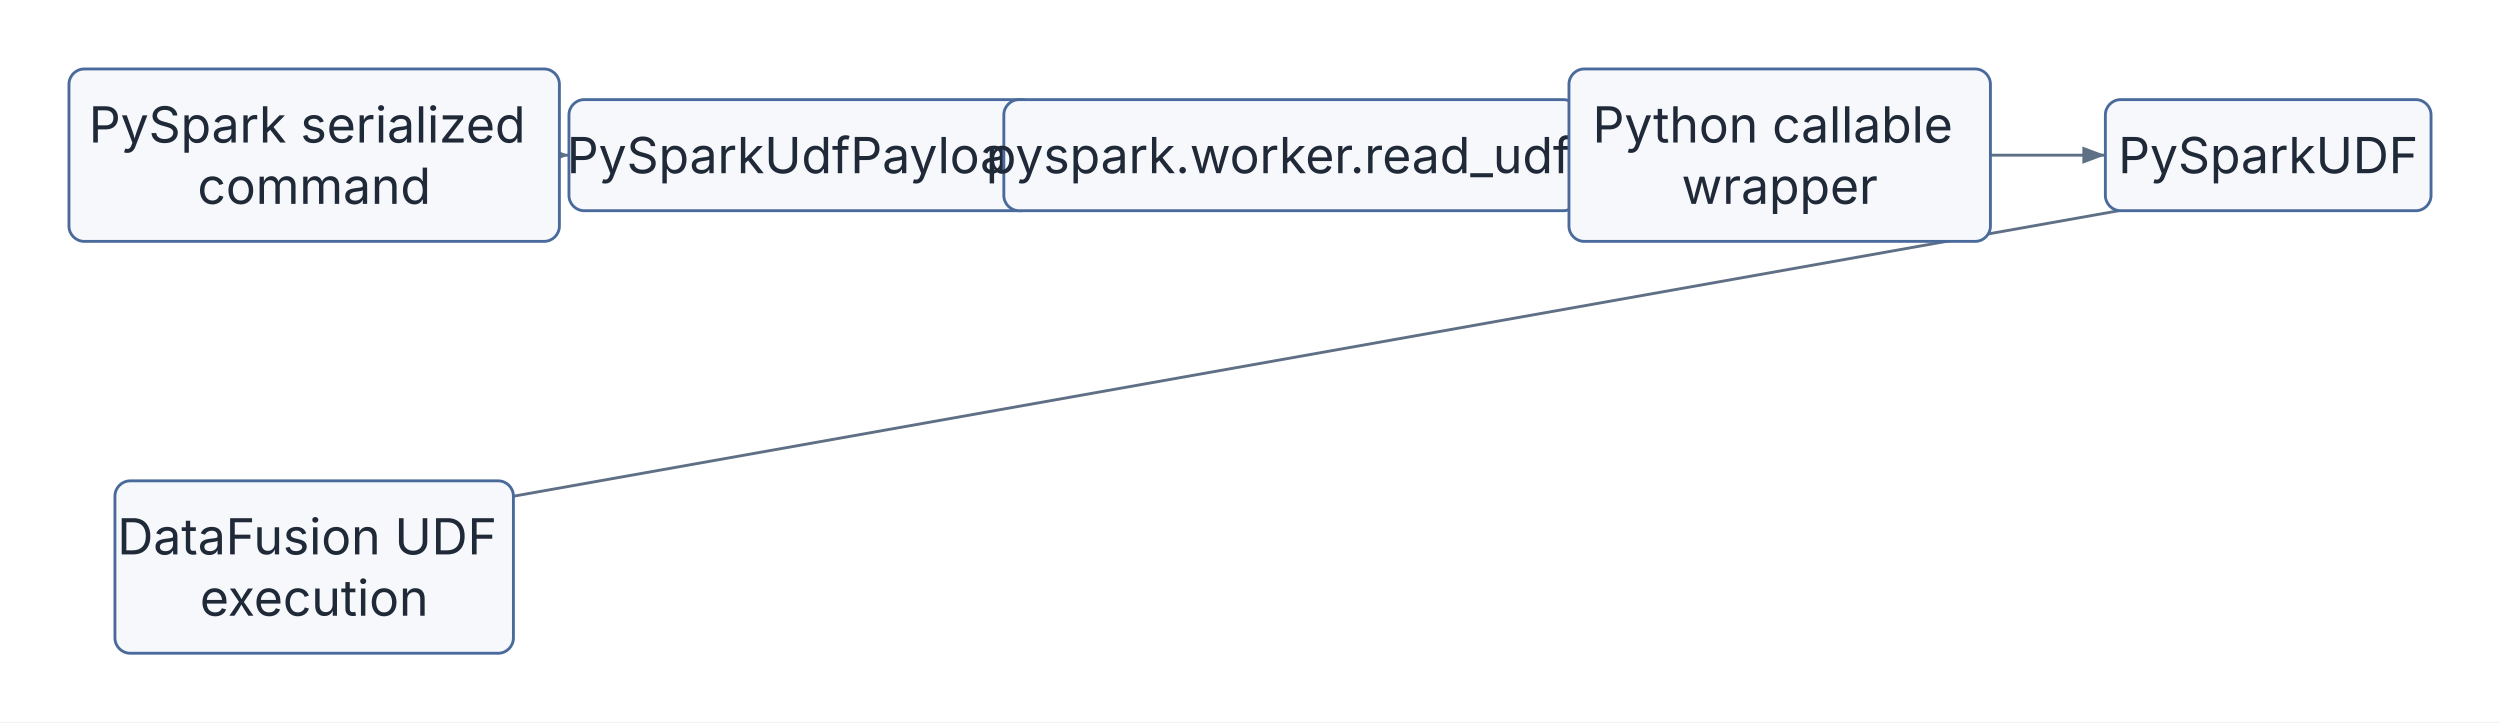
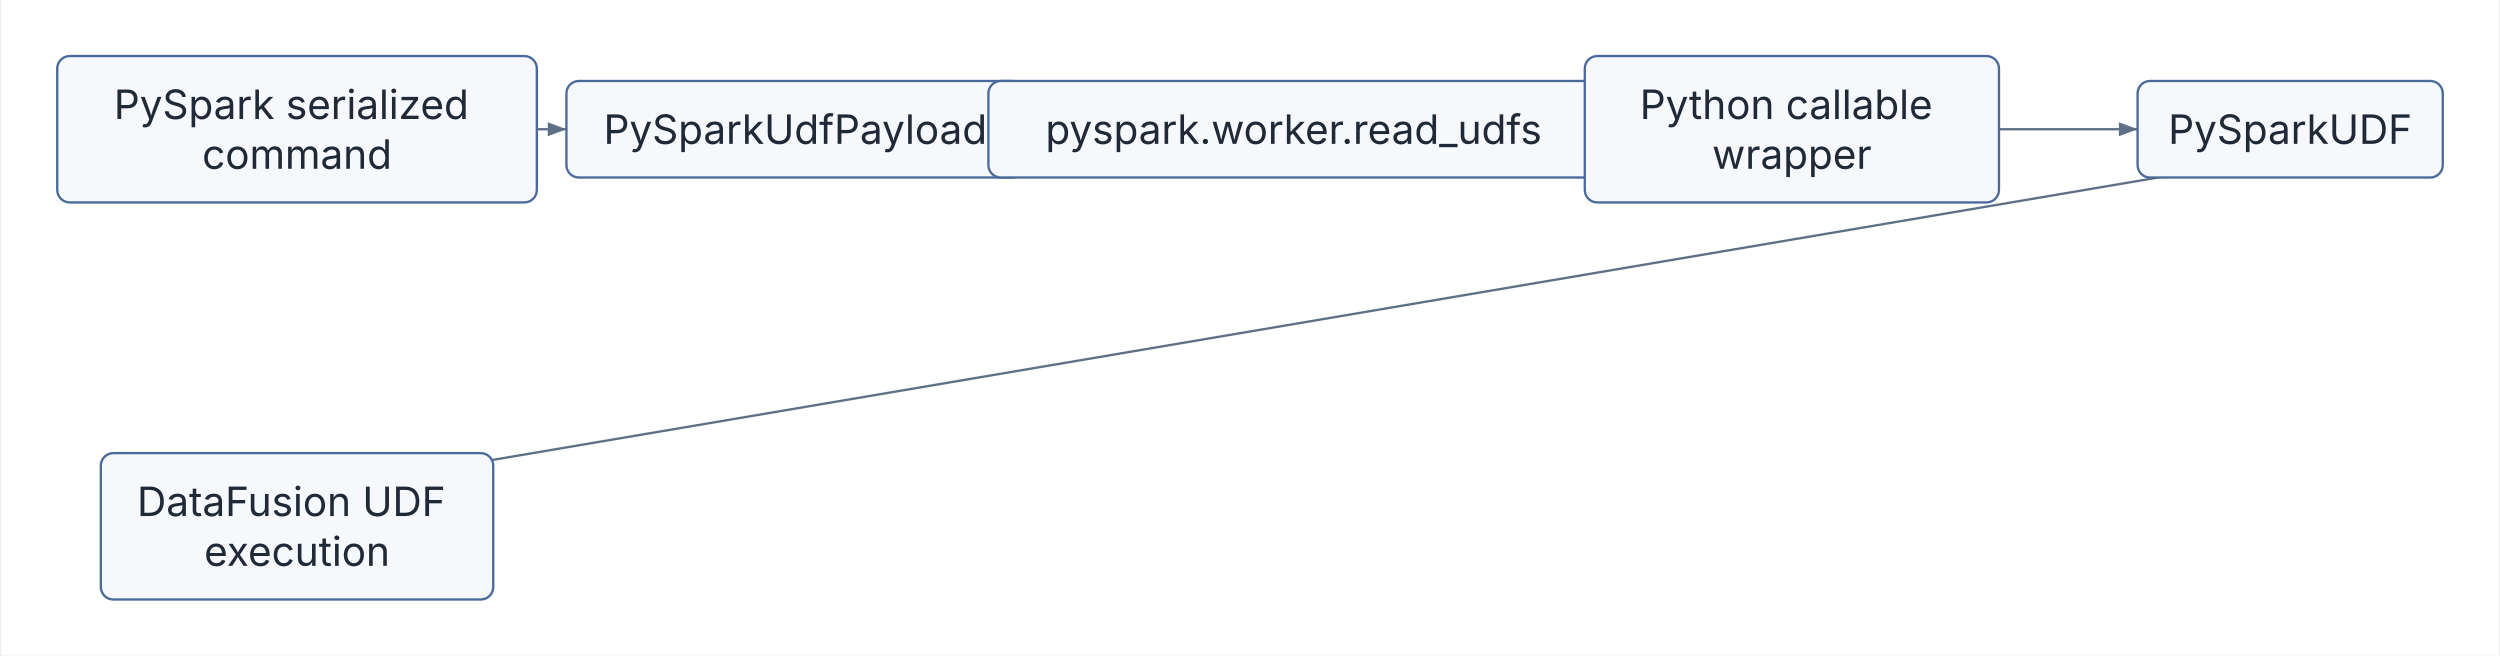
- <svg xmlns="http://www.w3.org/2000/svg" width="900" height="260" viewBox="0 0 1305 377">
+ <svg xmlns="http://www.w3.org/2000/svg" width="900" height="236" viewBox="0 0 1604 421">
  <defs>
    <marker id="arrow" markerWidth="10" markerHeight="10" refX="8" refY="3" orient="auto" markerUnits="strokeWidth">
      <path d="M0,0 L0,6 L8,3 z" fill="#5f6f85" />
    </marker>
  </defs>
-   <rect x="0" y="0" width="1305" height="377" fill="white" />
-   <line x1="292" y1="81" x2="297" y2="81" stroke="#5f6f85" stroke-width="1.5" marker-end="url(#arrow)" />
-   <line x1="541" y1="81" x2="524" y2="81" stroke="#5f6f85" stroke-width="1.5" marker-end="url(#arrow)" />
-   <line x1="824" y1="81" x2="819" y2="81" stroke="#5f6f85" stroke-width="1.5" marker-end="url(#arrow)" />
-   <line x1="1039" y1="81" x2="1099" y2="81" stroke="#5f6f85" stroke-width="1.5" marker-end="url(#arrow)" />
-   <line x1="1269" y1="81" x2="60" y2="296" stroke="#5f6f85" stroke-width="1.5" marker-end="url(#arrow)" />
-   <rect x="36" y="36" width="256" height="90" rx="8" fill="#f6f8fb" stroke="#496a9a" stroke-width="1.5" />
-   <text x="164" y="65" text-anchor="middle" dominant-baseline="middle" font-family="Inter, Helvetica, Arial, sans-serif" font-size="26" fill="#1f2937">
-     <tspan x="164" dy="0">PySpark serialized</tspan>
-     <tspan x="164" dy="32">command</tspan>
+   <rect x="0" y="0" width="1604" height="421" fill="white" />
+   <line x1="344" y1="83" x2="363" y2="83" stroke="#5f6f85" stroke-width="1.5" marker-end="url(#arrow)" />
+   <line x1="657" y1="83" x2="634" y2="83" stroke="#5f6f85" stroke-width="1.5" marker-end="url(#arrow)" />
+   <line x1="1026" y1="83" x2="1017" y2="83" stroke="#5f6f85" stroke-width="1.5" marker-end="url(#arrow)" />
+   <line x1="1283" y1="83" x2="1372" y2="83" stroke="#5f6f85" stroke-width="1.5" marker-end="url(#arrow)" />
+   <line x1="1568" y1="83" x2="64" y2="338" stroke="#5f6f85" stroke-width="1.5" marker-end="url(#arrow)" />
+   <rect x="36" y="36" width="308" height="94" rx="8" fill="#f6f8fb" stroke="#496a9a" stroke-width="1.5" />
+   <text x="190" y="67" text-anchor="middle" dominant-baseline="middle" font-family="Inter, Helvetica, Arial, sans-serif" font-size="26" fill="#1f2937">
+     <tspan x="190" dy="0">PySpark serialized</tspan>
+     <tspan x="190" dy="32">command</tspan>
  </text>
-   <rect x="297" y="52" width="244" height="58" rx="8" fill="#f6f8fb" stroke="#496a9a" stroke-width="1.5" />
-   <text x="419" y="81" text-anchor="middle" dominant-baseline="middle" font-family="Inter, Helvetica, Arial, sans-serif" font-size="26" fill="#1f2937">
-     <tspan x="419" dy="0">PySparkUdfPayload</tspan>
+   <rect x="363" y="52" width="294" height="62" rx="8" fill="#f6f8fb" stroke="#496a9a" stroke-width="1.5" />
+   <text x="510" y="83" text-anchor="middle" dominant-baseline="middle" font-family="Inter, Helvetica, Arial, sans-serif" font-size="26" fill="#1f2937">
+     <tspan x="510" dy="0">PySparkUdfPayload</tspan>
  </text>
-   <rect x="524" y="52" width="300" height="58" rx="8" fill="#f6f8fb" stroke="#496a9a" stroke-width="1.5" />
-   <text x="674" y="81" text-anchor="middle" dominant-baseline="middle" font-family="Inter, Helvetica, Arial, sans-serif" font-size="26" fill="#1f2937">
-     <tspan x="674" dy="0">pyspark.worker.read_udfs</tspan>
+   <rect x="634" y="52" width="392" height="62" rx="8" fill="#f6f8fb" stroke="#496a9a" stroke-width="1.5" />
+   <text x="830" y="83" text-anchor="middle" dominant-baseline="middle" font-family="Inter, Helvetica, Arial, sans-serif" font-size="26" fill="#1f2937">
+     <tspan x="830" dy="0">pyspark.worker.read_udfs</tspan>
  </text>
-   <rect x="819" y="36" width="220" height="90" rx="8" fill="#f6f8fb" stroke="#496a9a" stroke-width="1.5" />
-   <text x="929" y="65" text-anchor="middle" dominant-baseline="middle" font-family="Inter, Helvetica, Arial, sans-serif" font-size="26" fill="#1f2937">
-     <tspan x="929" dy="0">Python callable</tspan>
-     <tspan x="929" dy="32">wrapper</tspan>
+   <rect x="1017" y="36" width="266" height="94" rx="8" fill="#f6f8fb" stroke="#496a9a" stroke-width="1.5" />
+   <text x="1150" y="67" text-anchor="middle" dominant-baseline="middle" font-family="Inter, Helvetica, Arial, sans-serif" font-size="26" fill="#1f2937">
+     <tspan x="1150" dy="0">Python callable</tspan>
+     <tspan x="1150" dy="32">wrapper</tspan>
  </text>
-   <rect x="1099" y="52" width="170" height="58" rx="8" fill="#f6f8fb" stroke="#496a9a" stroke-width="1.5" />
-   <text x="1184" y="81" text-anchor="middle" dominant-baseline="middle" font-family="Inter, Helvetica, Arial, sans-serif" font-size="26" fill="#1f2937">
-     <tspan x="1184" dy="0">PySparkUDF</tspan>
+   <rect x="1372" y="52" width="196" height="62" rx="8" fill="#f6f8fb" stroke="#496a9a" stroke-width="1.5" />
+   <text x="1470" y="83" text-anchor="middle" dominant-baseline="middle" font-family="Inter, Helvetica, Arial, sans-serif" font-size="26" fill="#1f2937">
+     <tspan x="1470" dy="0">PySparkUDF</tspan>
  </text>
-   <rect x="60" y="251" width="208" height="90" rx="8" fill="#f6f8fb" stroke="#496a9a" stroke-width="1.5" />
-   <text x="164" y="280" text-anchor="middle" dominant-baseline="middle" font-family="Inter, Helvetica, Arial, sans-serif" font-size="26" fill="#1f2937">
-     <tspan x="164" dy="0">DataFusion UDF</tspan>
-     <tspan x="164" dy="32">execution</tspan>
+   <rect x="64" y="291" width="252" height="94" rx="8" fill="#f6f8fb" stroke="#496a9a" stroke-width="1.5" />
+   <text x="190" y="322" text-anchor="middle" dominant-baseline="middle" font-family="Inter, Helvetica, Arial, sans-serif" font-size="26" fill="#1f2937">
+     <tspan x="190" dy="0">DataFusion UDF</tspan>
+     <tspan x="190" dy="32">execution</tspan>
  </text>
</svg>
